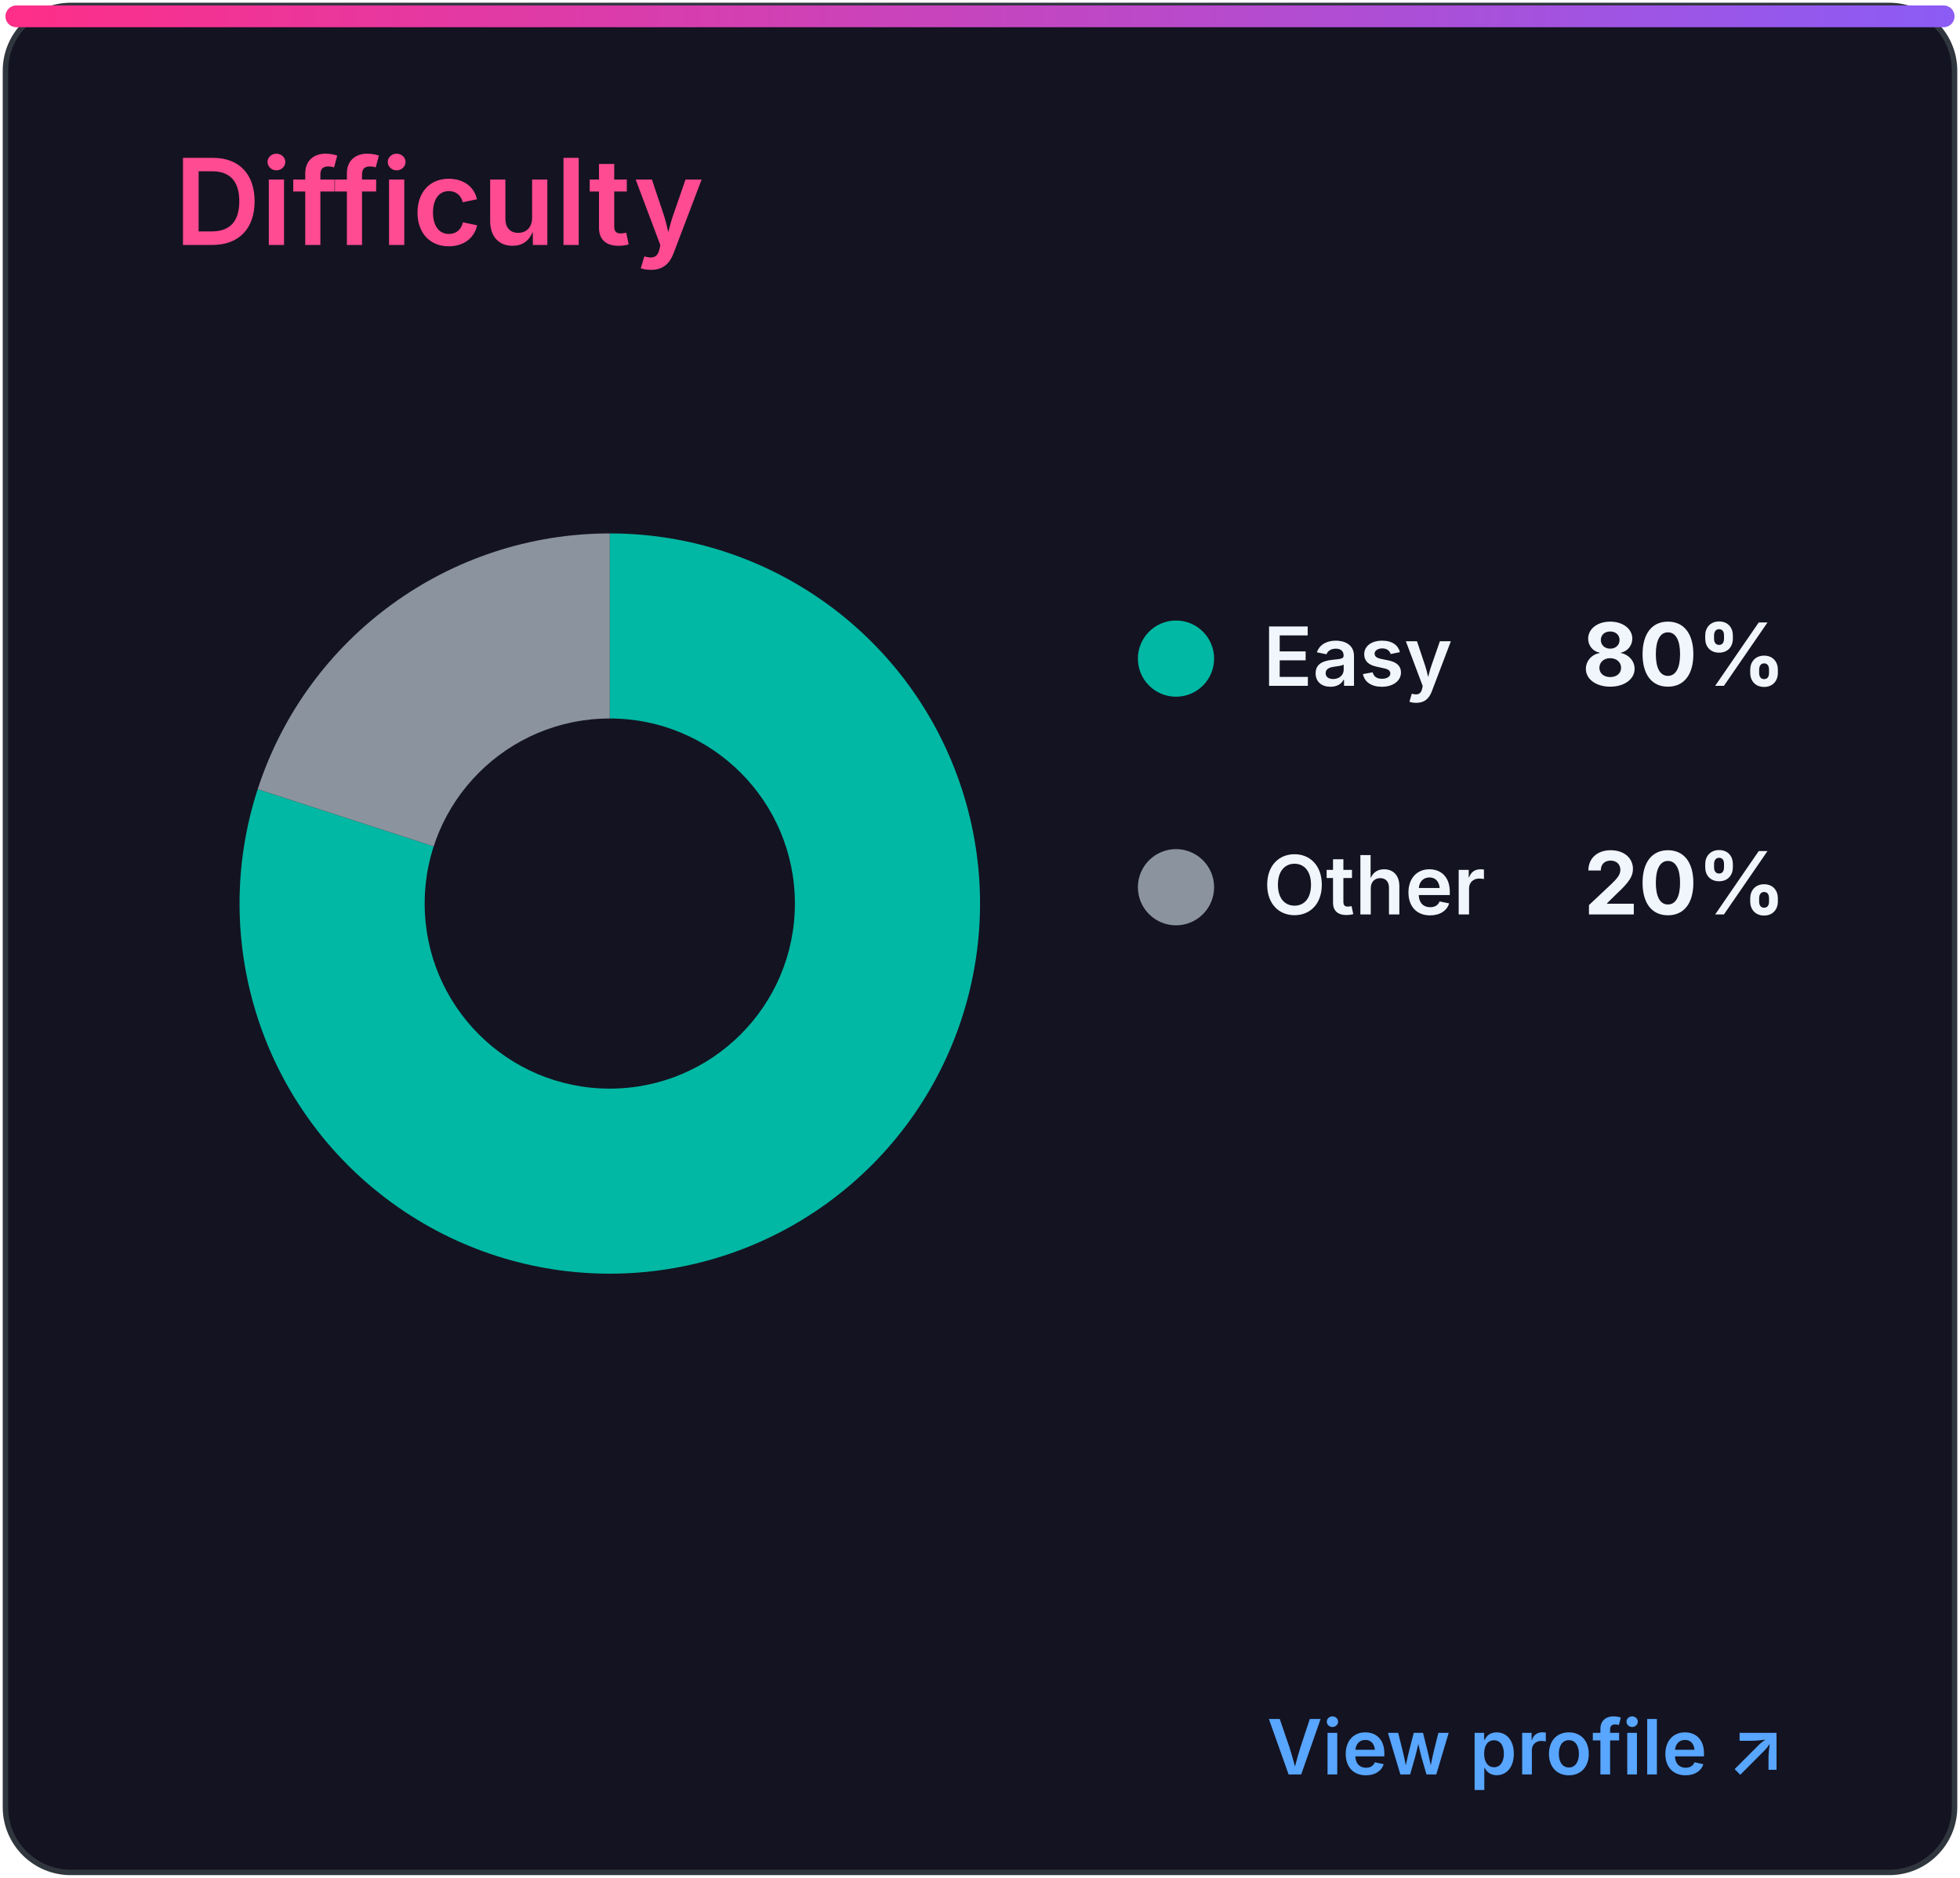
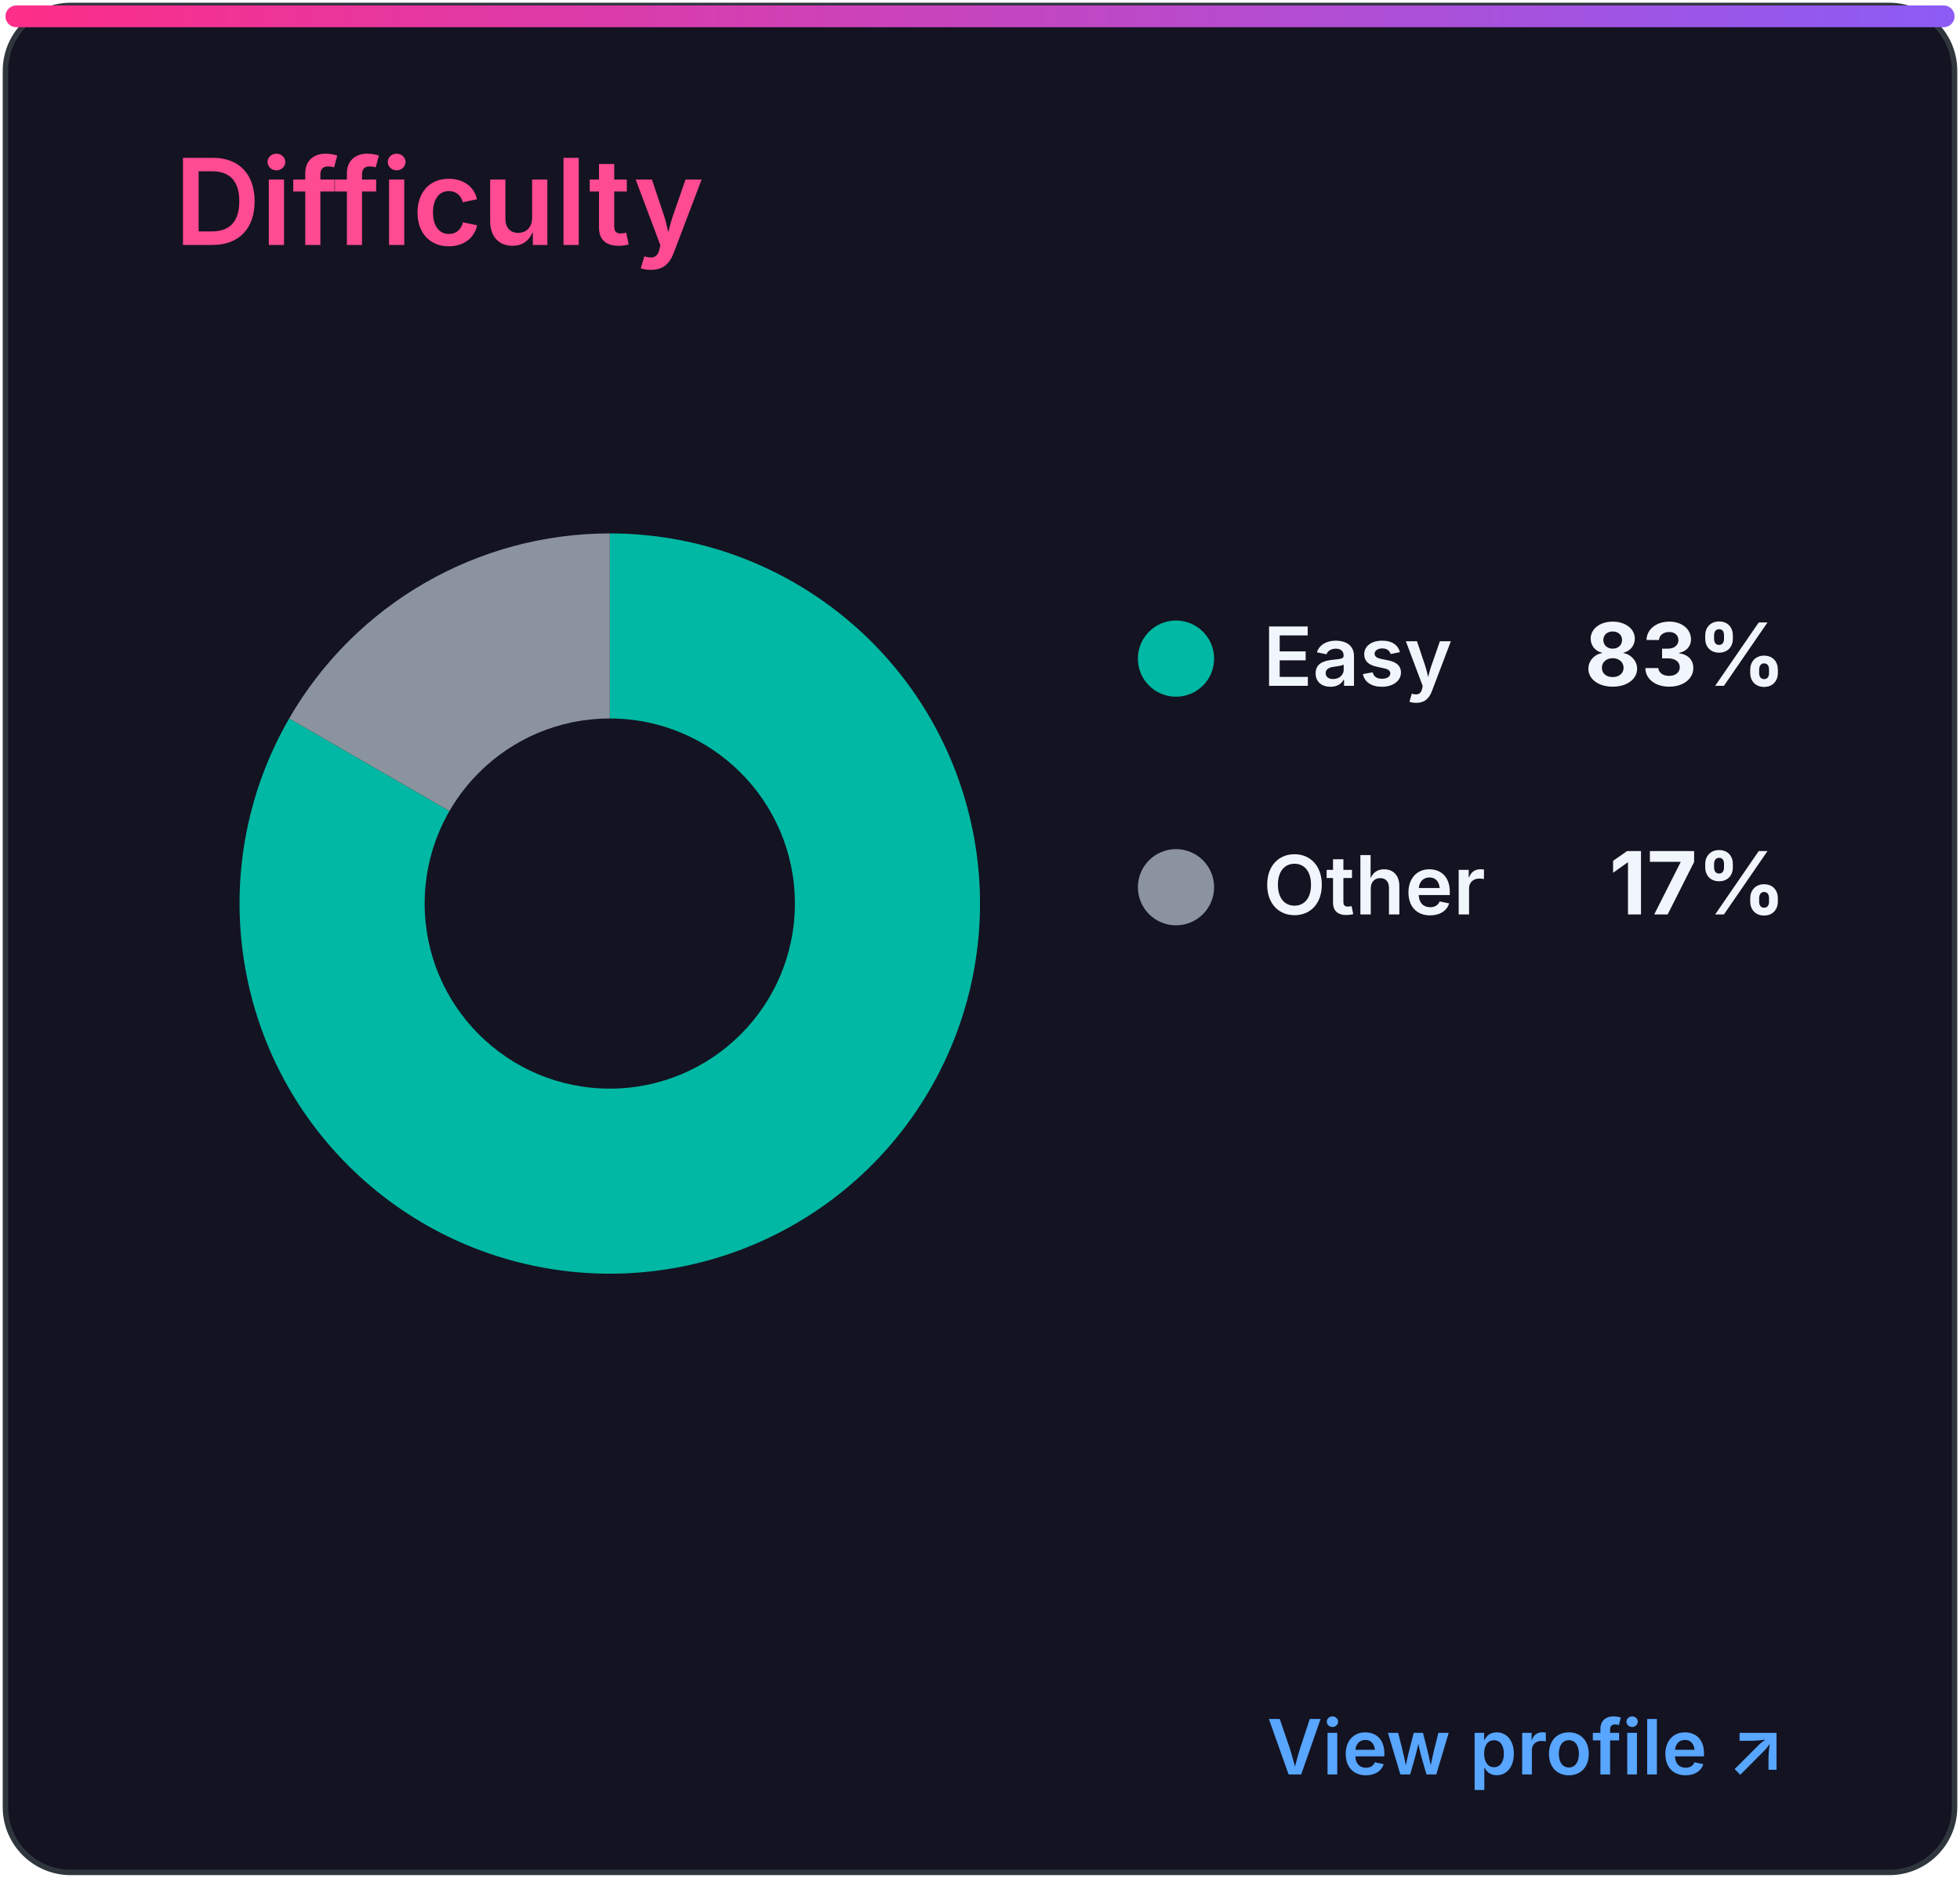
<svg xmlns="http://www.w3.org/2000/svg" width="360" height="345" viewBox="0 0 360 345" role="img" aria-labelledby="title desc">
  <defs>
    <linearGradient id="accent" x1="0" x2="1">
      <stop stop-color="#ff2e88" />
      <stop offset="1" stop-color="#8b5cf6" />
    </linearGradient>
    <clipPath id="bar">
      <rect x="32" y="82" width="296" height="8" rx="4" />
    </clipPath>
    <style>
.heading{font:600 22px -apple-system,BlinkMacSystemFont,'Segoe UI',sans-serif;fill:#ff4b91}
.eyebrow{font:600 10px -apple-system,BlinkMacSystemFont,'Segoe UI',sans-serif;letter-spacing:1.2px;fill:#8b949e}
.total{font:700 52px -apple-system,BlinkMacSystemFont,'Segoe UI',sans-serif;fill:#f0f6fc}
.metric{font:600 15px -apple-system,BlinkMacSystemFont,'Segoe UI',sans-serif;fill:#f0f6fc}
.count{font:700 16px -apple-system,BlinkMacSystemFont,'Segoe UI',sans-serif;fill:#f0f6fc}
.muted{font:500 13px -apple-system,BlinkMacSystemFont,'Segoe UI',sans-serif;fill:#8b949e}
.language{font:700 31px -apple-system,BlinkMacSystemFont,'Segoe UI',sans-serif;fill:#f0f6fc}
.link{font:600 14px -apple-system,BlinkMacSystemFont,'Segoe UI',sans-serif;fill:#58a6ff}
</style>
  </defs>
  <rect x="1" y="1" width="358" height="343" rx="12" fill="#141321" stroke="#30363d" />
  <rect x="1" y="1" width="358" height="4" rx="2" fill="url(#accent)" />
  <text x="32" y="45" class="heading">Difficulty</text>
-   <path d="M 112 166 L 112.00 98.00 A 68 68 0 1 1 47.33 144.99 Z" fill="#00b8a3" />
-   <path d="M 112 166 L 47.33 144.99 A 68 68 0 0 1 112.00 98.00 Z" fill="#8b949e" />
+   <path d="M 112 166 L 112.00 98.00 A 68 68 0 1 1 53.11 132.00 Z" fill="#00b8a3" />
+   <path d="M 112 166 L 53.11 132.00 A 68 68 0 0 1 112.00 98.00 Z" fill="#8b949e" />
  <circle cx="112" cy="166" r="34" fill="#141321" />
  <circle cx="216" cy="121" r="7" fill="#00b8a3" />
  <text x="232" y="126" class="metric">Easy</text>
-   <text x="328" y="126" class="count" text-anchor="end">80%</text>
+   <text x="328" y="126" class="count" text-anchor="end">83%</text>
  <circle cx="216" cy="163" r="7" fill="#8b949e" />
  <text x="232" y="168" class="metric">Other</text>
-   <text x="328" y="168" class="count" text-anchor="end">20%</text>
+   <text x="328" y="168" class="count" text-anchor="end">17%</text>
  <text x="328" y="326" class="link" text-anchor="end">View profile ↗</text>
</svg>
